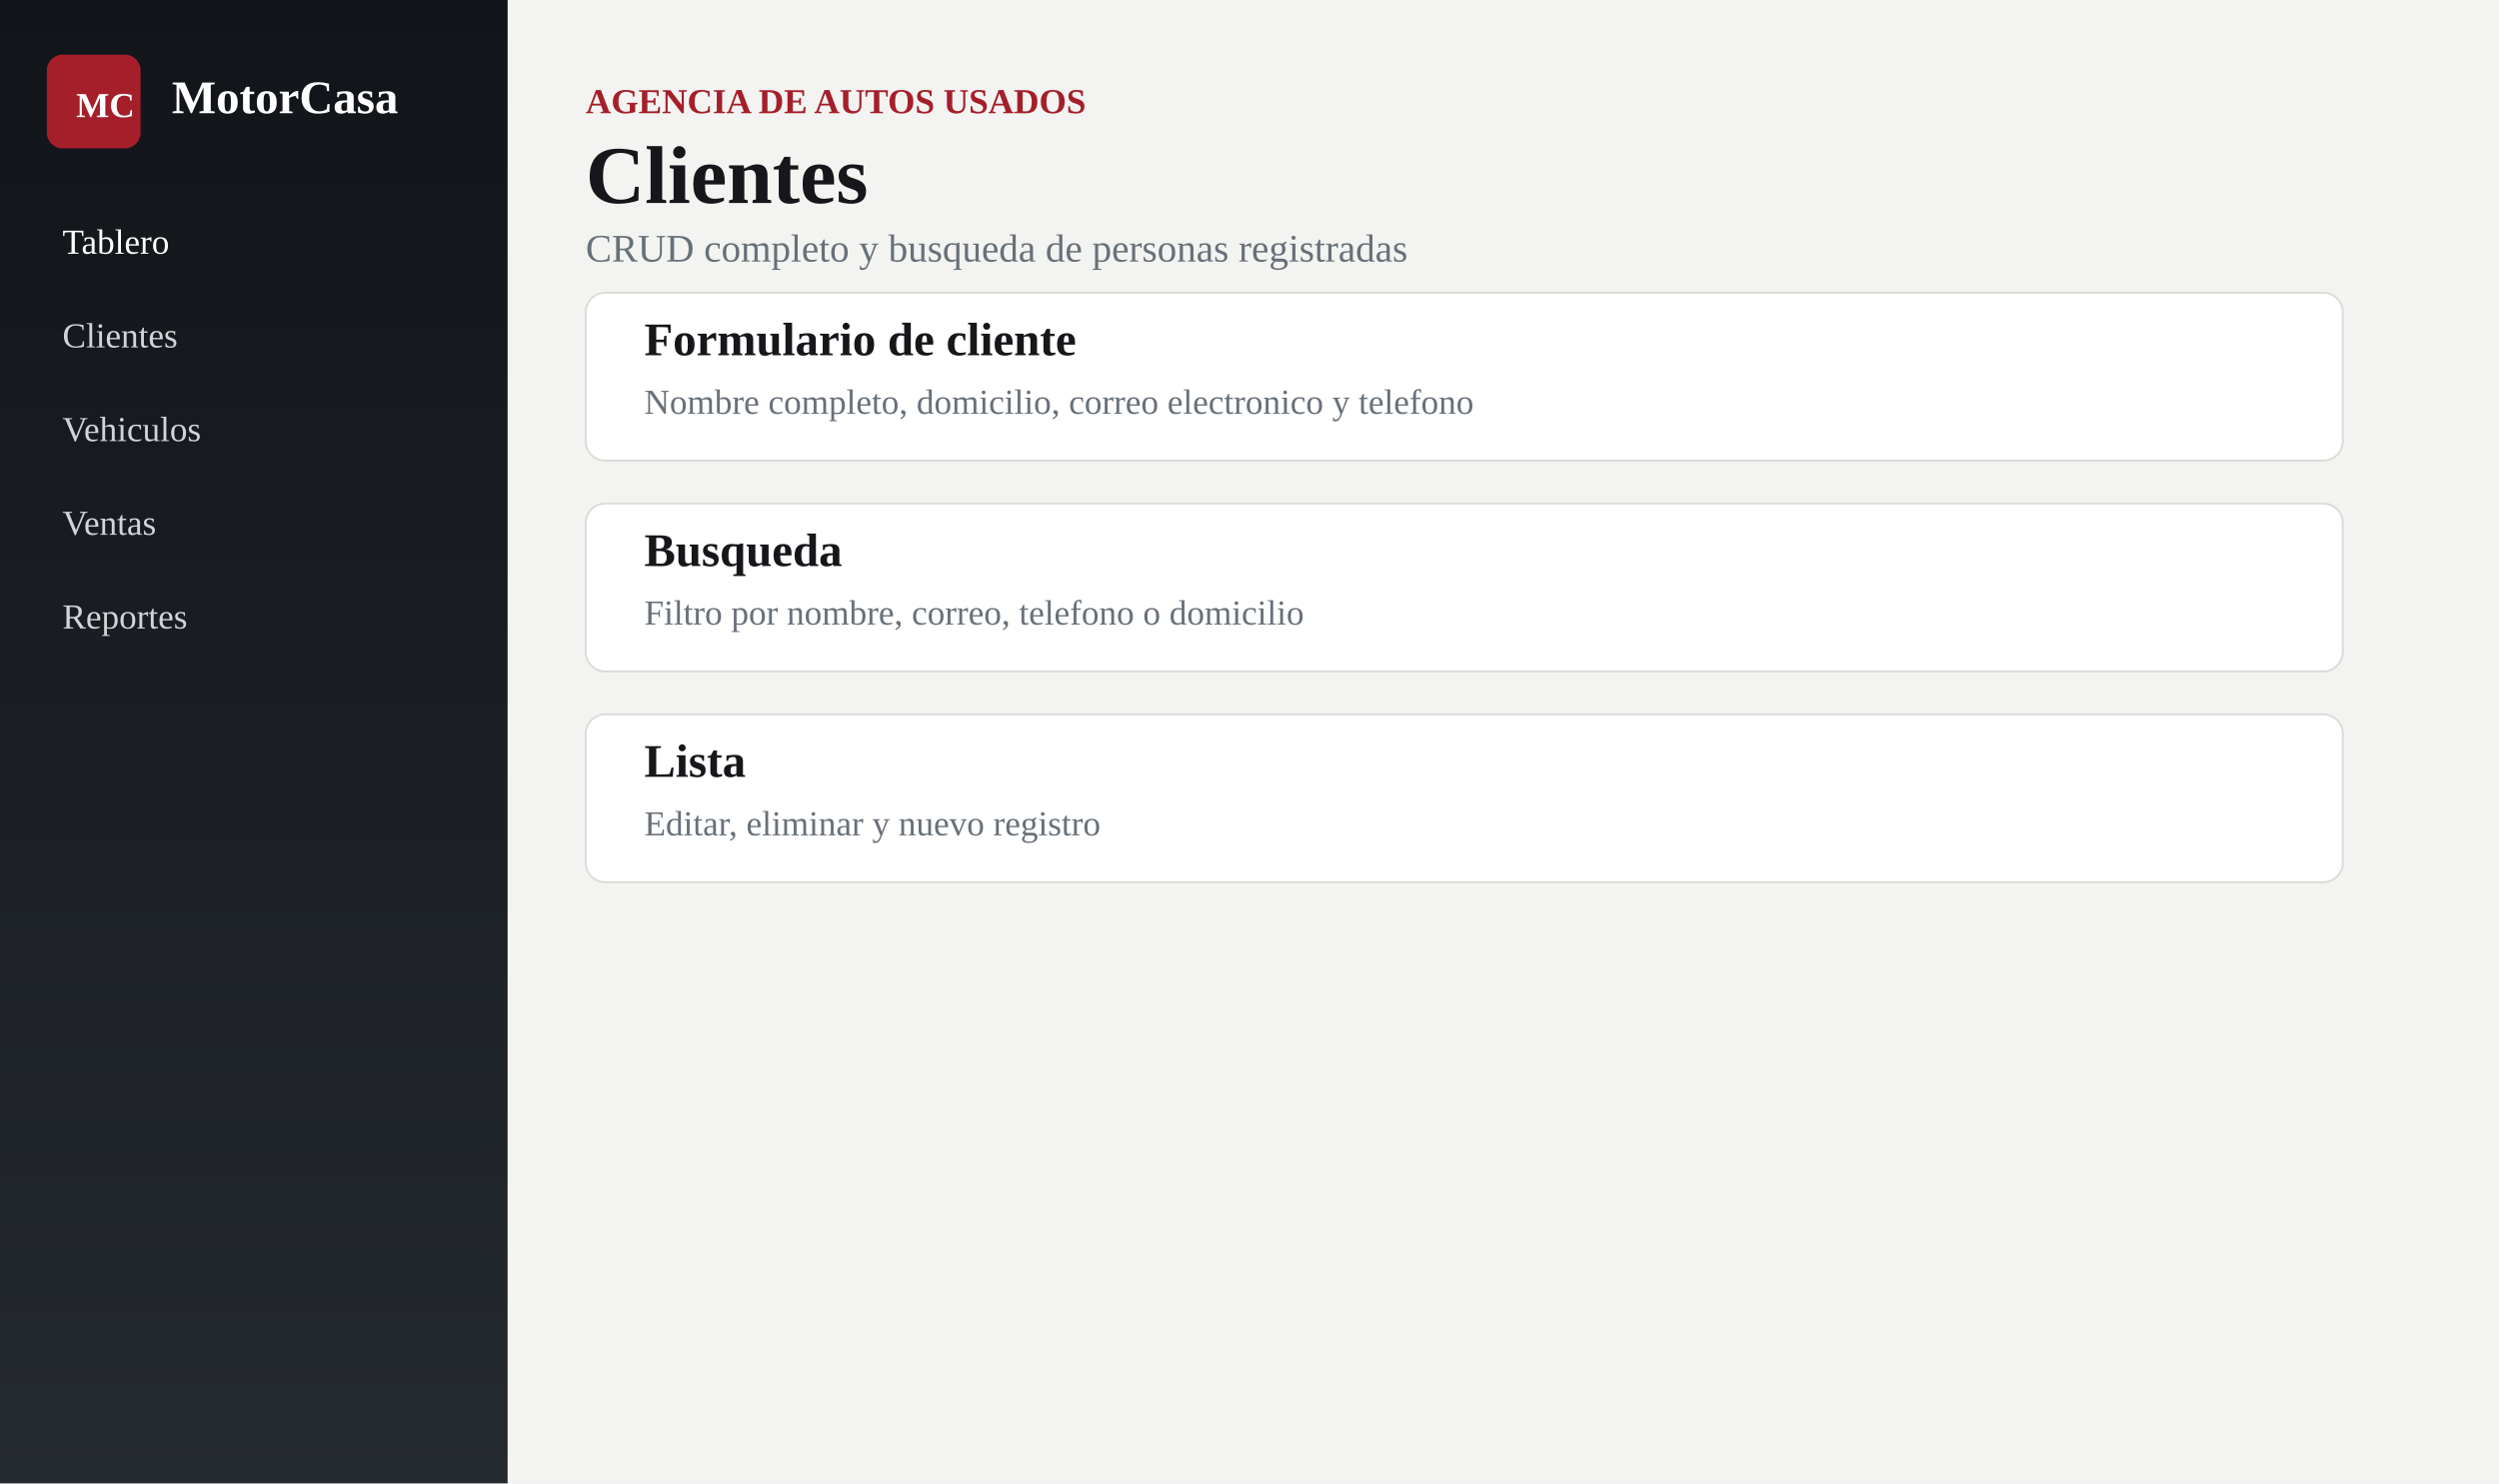
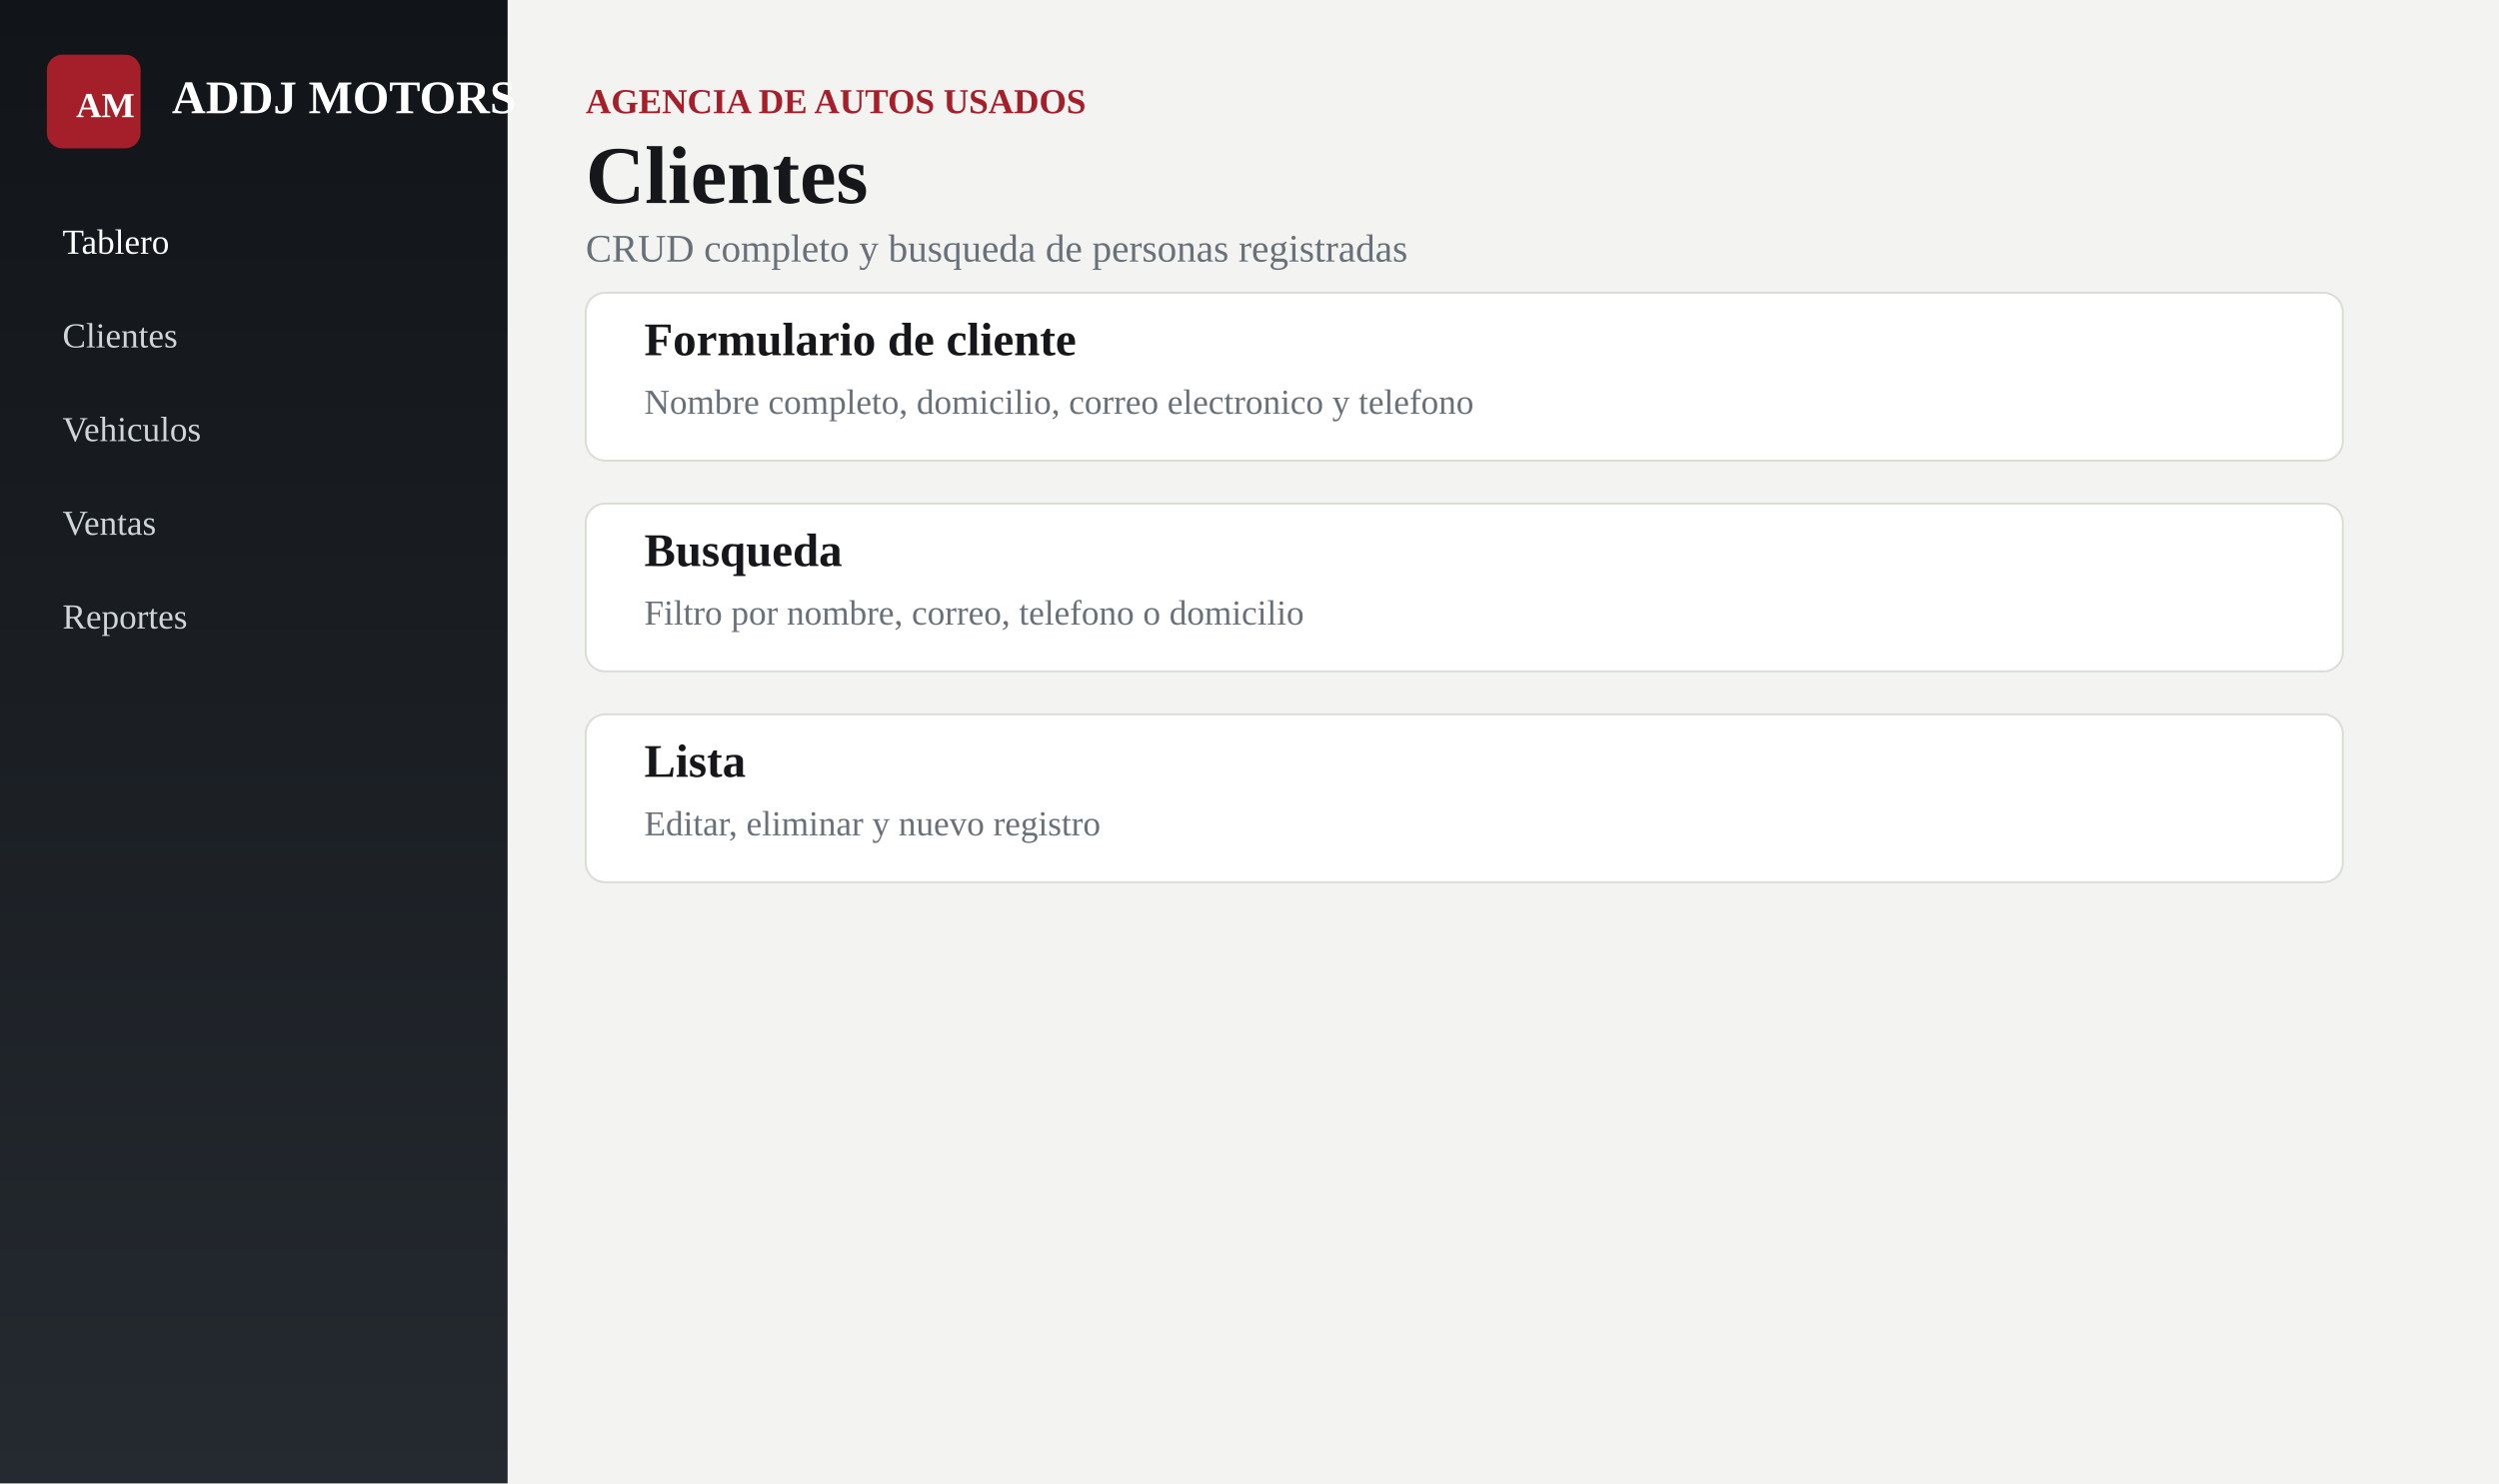
<svg xmlns="http://www.w3.org/2000/svg" width="1280" height="760" viewBox="0 0 1280 760">
  <defs>
    <linearGradient id="side" x1="0" x2="0" y1="0" y2="1">
      <stop offset="0" stop-color="#111418" />
      <stop offset="1" stop-color="#252a30" />
    </linearGradient>
  </defs>
  <rect width="1280" height="760" fill="#f3f4f1" />
  <rect x="0" y="0" width="260" height="760" fill="url(#side)" />
  <rect x="24" y="28" width="48" height="48" rx="8" fill="#a51f2b" />
-   <text x="39" y="60" font-size="18" font-weight="800" fill="#fff">MC</text>
-   <text x="88" y="58" font-size="24" font-weight="800" fill="#fff">MotorCasa</text>
+   <text x="39" y="60" font-size="18" font-weight="800" fill="#fff">AM</text>
+   <text x="88" y="58" font-size="24" font-weight="800" fill="#fff">ADDJ MOTORS</text>
  <text x="32" y="130" font-size="18" fill="#fff">Tablero</text>
  <text x="32" y="178" font-size="18" fill="#cfd5d8">Clientes</text>
  <text x="32" y="226" font-size="18" fill="#cfd5d8">Vehiculos</text>
  <text x="32" y="274" font-size="18" fill="#cfd5d8">Ventas</text>
  <text x="32" y="322" font-size="18" fill="#cfd5d8">Reportes</text>
  <text x="300" y="58" font-size="18" font-weight="800" fill="#a51f2b">AGENCIA DE AUTOS USADOS</text>
  <text x="300" y="104" font-size="42" font-weight="800" fill="#15171a">Clientes</text>
  <text x="300" y="134" font-size="20" fill="#687079">CRUD completo y busqueda de personas registradas</text>
  <rect x="300" y="150" width="900" height="86" rx="10" fill="#ffffff" stroke="#d8ddd7" />
  <text x="330" y="182" font-size="24" font-weight="700" fill="#15171a">Formulario de cliente</text>
  <text x="330" y="212" font-size="18" fill="#687079">Nombre completo, domicilio, correo electronico y telefono</text>
  <rect x="300" y="258" width="900" height="86" rx="10" fill="#ffffff" stroke="#d8ddd7" />
  <text x="330" y="290" font-size="24" font-weight="700" fill="#15171a">Busqueda</text>
  <text x="330" y="320" font-size="18" fill="#687079">Filtro por nombre, correo, telefono o domicilio</text>
  <rect x="300" y="366" width="900" height="86" rx="10" fill="#ffffff" stroke="#d8ddd7" />
  <text x="330" y="398" font-size="24" font-weight="700" fill="#15171a">Lista</text>
  <text x="330" y="428" font-size="18" fill="#687079">Editar, eliminar y nuevo registro</text>
</svg>
